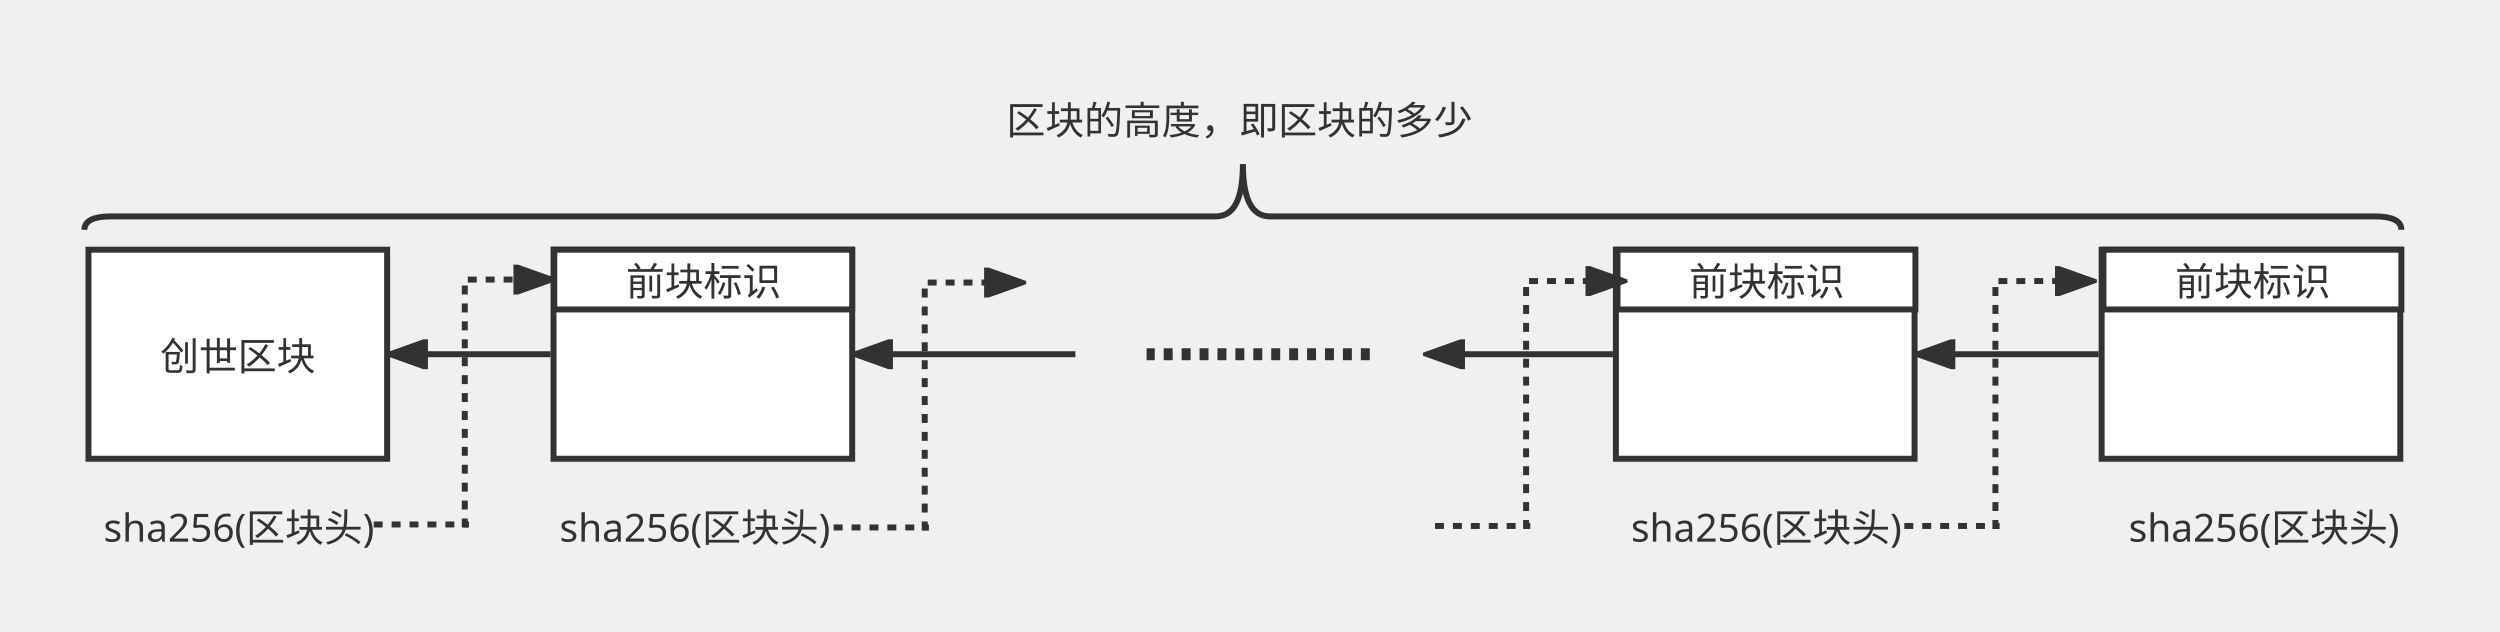
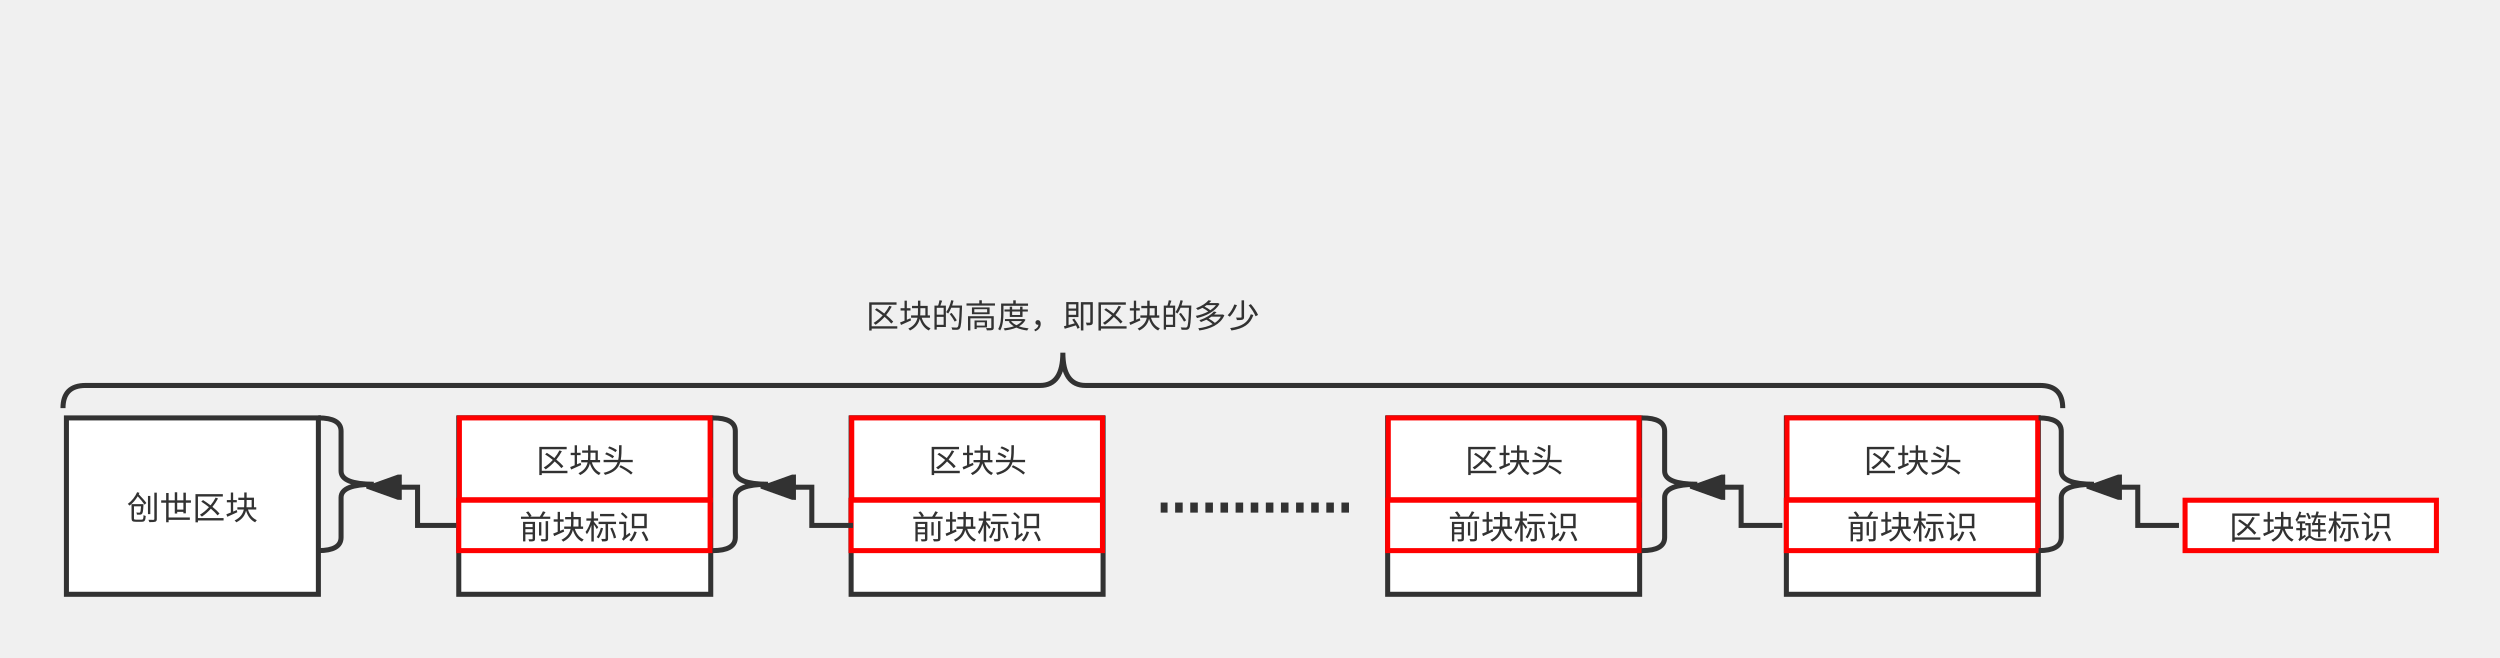
- <svg xmlns="http://www.w3.org/2000/svg" id="SvgjsSvg1000" version="1.1" width="837.078" height="211.609">
+ <svg xmlns="http://www.w3.org/2000/svg" id="SvgjsSvg1000" version="1.1" width="992.188" height="260.859">
  <defs id="SvgjsDefs1001">
-     <marker id="SvgjsMarker1023" markerWidth="14" markerHeight="10" refX="10" refY="5" viewBox="0 0 14 10" orient="auto" markerUnits="userSpaceOnUse" stroke-dasharray="0,0">
-       <path id="SvgjsPath1024" d="M0 0L14 5L0 10L0 0 " fill="#323232" stroke="#323232" stroke-width="1" />
-     </marker>
-     <marker id="SvgjsMarker1027" markerWidth="14" markerHeight="10" refX="10" refY="5" viewBox="0 0 14 10" orient="auto" markerUnits="userSpaceOnUse" stroke-dasharray="0,0">
-       <path id="SvgjsPath1028" d="M0 0L14 5L0 10L0 0 " fill="#323232" stroke="#323232" stroke-width="1" />
-     </marker>
-     <marker id="SvgjsMarker1031" markerWidth="14" markerHeight="10" refX="10" refY="5" viewBox="0 0 14 10" orient="auto" markerUnits="userSpaceOnUse" stroke-dasharray="0,0">
-       <path id="SvgjsPath1032" d="M0 0L14 5L0 10L0 0 " fill="#323232" stroke="#323232" stroke-width="1" />
-     </marker>
-     <marker id="SvgjsMarker1041" markerWidth="14" markerHeight="10" refX="10" refY="5" viewBox="0 0 14 10" orient="auto" markerUnits="userSpaceOnUse" stroke-dasharray="0,0">
-       <path id="SvgjsPath1042" d="M0 0L14 5L0 10L0 0 " fill="#323232" stroke="#323232" stroke-width="1" />
-     </marker>
-     <marker id="SvgjsMarker1098" markerWidth="14" markerHeight="10" refX="10" refY="5" viewBox="0 0 14 10" orient="auto" markerUnits="userSpaceOnUse" stroke-dasharray="0,0">
-       <path id="SvgjsPath1099" d="M0 0L14 5L0 10L0 0 " fill="#323232" stroke="#323232" stroke-width="1" />
-     </marker>
-     <marker id="SvgjsMarker1104" markerWidth="14" markerHeight="10" refX="10" refY="5" viewBox="0 0 14 10" orient="auto" markerUnits="userSpaceOnUse" stroke-dasharray="0,0">
-       <path id="SvgjsPath1105" d="M0 0L14 5L0 10L0 0 " fill="#323232" stroke="#323232" stroke-width="1" />
-     </marker>
-     <marker id="SvgjsMarker1110" markerWidth="14" markerHeight="10" refX="10" refY="5" viewBox="0 0 14 10" orient="auto" markerUnits="userSpaceOnUse" stroke-dasharray="0,0">
-       <path id="SvgjsPath1111" d="M0 0L14 5L0 10L0 0 " fill="#323232" stroke="#323232" stroke-width="1" />
-     </marker>
-     <marker id="SvgjsMarker1116" markerWidth="14" markerHeight="10" refX="10" refY="5" viewBox="0 0 14 10" orient="auto" markerUnits="userSpaceOnUse" stroke-dasharray="0,0">
-       <path id="SvgjsPath1117" d="M0 0L14 5L0 10L0 0 " fill="#323232" stroke="#323232" stroke-width="1" />
+     <marker id="SvgjsMarker1049" markerWidth="14" markerHeight="10" refX="10" refY="5" viewBox="0 0 14 10" orient="auto" markerUnits="userSpaceOnUse" stroke-dasharray="0,0">
+       <path id="SvgjsPath1050" d="M0 0L14 5L0 10L0 0 " fill="#323232" stroke="#323232" stroke-width="1" />
+     </marker>
+     <marker id="SvgjsMarker1074" markerWidth="14" markerHeight="10" refX="10" refY="5" viewBox="0 0 14 10" orient="auto" markerUnits="userSpaceOnUse" stroke-dasharray="0,0">
+       <path id="SvgjsPath1075" d="M0 0L14 5L0 10L0 0 " fill="#323232" stroke="#323232" stroke-width="1" />
+     </marker>
+     <marker id="SvgjsMarker1115" markerWidth="14" markerHeight="10" refX="10" refY="5" viewBox="0 0 14 10" orient="auto" markerUnits="userSpaceOnUse" stroke-dasharray="0,0">
+       <path id="SvgjsPath1116" d="M0 0L14 5L0 10L0 0 " fill="#323232" stroke="#323232" stroke-width="1" />
+     </marker>
+     <marker id="SvgjsMarker1130" markerWidth="14" markerHeight="10" refX="10" refY="5" viewBox="0 0 14 10" orient="auto" markerUnits="userSpaceOnUse" stroke-dasharray="0,0">
+       <path id="SvgjsPath1131" d="M0 0L14 5L0 10L0 0 " fill="#323232" stroke="#323232" stroke-width="1" />
    </marker>
  </defs>
-   <g id="SvgjsG1007" transform="translate(29.625,83.60938)">
+   <g id="SvgjsG1007" transform="translate(26.35938,165.8594)">
    <path id="SvgjsPath1008" d="M0 0L100 0L100 70L0 70Z " stroke="rgba(50,50,50,1)" stroke-width="2" fill-opacity="1" fill="#ffffff" />
    <g id="SvgjsG1009">
      <text id="SvgjsText1010" font-family="微软雅黑" text-anchor="middle" font-size="13px" width="80px" fill="#323232" font-weight="400" align="middle" lineHeight="125%" font-style="" opacity="1" y="24.375" transform="rotate(0)">
        <tspan id="SvgjsTspan1011" dy="16" x="50">
          <tspan id="SvgjsTspan1012" style="text-decoration:;">创世区块</tspan>
        </tspan>
      </text>
    </g>
  </g>
-   <g id="SvgjsG1013" transform="translate(185.3393,83.60937)">
+   <g id="SvgjsG1013" transform="translate(182.0737,165.8594)">
    <path id="SvgjsPath1014" d="M0 0L100 0L100 70L0 70Z " stroke="rgba(50,50,50,1)" stroke-width="2" fill-opacity="1" fill="#ffffff" />
    <g id="SvgjsG1015">
      <text id="SvgjsText1016" font-family="微软雅黑" text-anchor="middle" font-size="13px" width="80px" fill="#323232" font-weight="400" align="middle" lineHeight="125%" font-style="" opacity="1" y="24.375" transform="rotate(0)" />
    </g>
  </g>
-   <g id="SvgjsG1017" transform="translate(541.0536,83.60937)">
-     <path id="SvgjsPath1018" d="M0 0L100 0L100 70L0 70Z " stroke="rgba(50,50,50,1)" stroke-width="2" fill-opacity="1" fill="#ffffff" />
-     <g id="SvgjsG1019">
-       <text id="SvgjsText1020" font-family="微软雅黑" text-anchor="middle" font-size="13px" width="80px" fill="#323232" font-weight="400" align="middle" lineHeight="125%" font-style="" opacity="1" y="24.375" transform="rotate(0)" />
-     </g>
-   </g>
-   <g id="SvgjsG1021">
-     <path id="SvgjsPath1022" d="M184.339 118.609L157.482 118.609L157.482 118.609L133.225 118.609 " stroke="#323232" stroke-width="2" fill="none" marker-end="url(#SvgjsMarker1023)" />
-   </g>
-   <g id="SvgjsG1025">
-     <path id="SvgjsPath1026" d="M360.074 118.609L322.707 118.609L322.707 118.609L288.939 118.609 " stroke="#323232" stroke-width="2" fill="none" marker-end="url(#SvgjsMarker1027)" />
-   </g>
-   <g id="SvgjsG1029">
-     <path id="SvgjsPath1030" d="M540.054 118.609L510.768 118.609L510.768 118.609L480.482 118.609 " stroke="#323232" stroke-width="2" fill="none" marker-end="url(#SvgjsMarker1031)" />
-   </g>
-   <g id="SvgjsG1033">
-     <path id="SvgjsPath1034" d="M458.645 118.609L421.278 118.609L421.278 118.609L383.911 118.609 " stroke-dasharray="3,3" stroke="#323232" stroke-width="4" fill="none" />
-   </g>
-   <g id="SvgjsG1035" transform="translate(703.6964,83.60937)">
-     <path id="SvgjsPath1036" d="M0 0L100 0L100 70L0 70Z " stroke="rgba(50,50,50,1)" stroke-width="2" fill-opacity="1" fill="#ffffff" />
-     <g id="SvgjsG1037">
-       <text id="SvgjsText1038" font-family="微软雅黑" text-anchor="middle" font-size="13px" width="80px" fill="#323232" font-weight="400" align="middle" lineHeight="125%" font-style="" opacity="1" y="24.375" transform="rotate(0)" />
-     </g>
-   </g>
-   <g id="SvgjsG1039">
-     <path id="SvgjsPath1040" d="M702.696 118.609L672.375 118.609L672.375 118.609L644.654 118.609 " stroke="#323232" stroke-width="2" fill="none" marker-end="url(#SvgjsMarker1041)" />
-   </g>
-   <g id="SvgjsG1043" transform="matrix(6.123233995736766e-17,1,-1,6.123233995736766e-17,804.0536,32.03795)">
-     <path id="SvgjsPath1044" d="M44.905 0Q40.414 0 40.414 9L40.414 378.894Q40.414 387.894 22.905 387.894Q40.414 387.894 40.414 396.894L40.414 766.788Q40.414 775.788 44.905 775.788 " stroke="rgba(50,50,50,1)" stroke-width="2" fill="none" />
-     <path id="SvgjsPath1045" d="M0 0L44.905 0L44.905 775.788L0 775.788Z " stroke="none" fill="none" />
-     <g id="SvgjsG1046">
-       <text id="SvgjsText1047" font-family="微软雅黑" text-anchor="end" font-size="13px" width="18px" fill="#323232" font-weight="400" align="middle" lineHeight="125%" font-style="" opacity="1" y="377.269" transform="rotate(0)" />
-     </g>
-   </g>
-   <g id="SvgjsG1048" transform="translate(318.5041,25.00498)">
-     <path id="SvgjsPath1049" d="M0 0L192.949 0L192.949 29.231L0 29.231Z " stroke="none" fill="none" />
-     <g id="SvgjsG1050">
-       <text id="SvgjsText1051" font-family="微软雅黑" text-anchor="middle" font-size="13px" width="193px" fill="#323232" font-weight="400" align="middle" lineHeight="125%" font-style="" opacity="1" y="3.99" transform="rotate(0)">
-         <tspan id="SvgjsTspan1052" dy="16" x="96.5">
-           <tspan id="SvgjsTspan1053" style="text-decoration:;">区块的高度，即区块的多少</tspan>
-         </tspan>
-       </text>
-     </g>
-   </g>
-   <g id="SvgjsG1054" transform="translate(25.00962,165.6094)">
-     <path id="SvgjsPath1055" d="M0 0L109.231 0L109.231 20.769L0 20.769Z " stroke="none" fill="none" />
-     <g id="SvgjsG1056">
-       <text id="SvgjsText1057" font-family="微软雅黑" text-anchor="middle" font-size="13px" width="110px" fill="#323232" font-weight="400" align="middle" lineHeight="125%" font-style="" opacity="1" y="-0.24" transform="rotate(0)">
-         <tspan id="SvgjsTspan1058" dy="16" x="55">
-           <tspan id="SvgjsTspan1059" style="text-decoration:;">sha256(区块头)</tspan>
-         </tspan>
-       </text>
-     </g>
-   </g>
-   <g id="SvgjsG1060" transform="translate(177.6875,165.6094)">
-     <path id="SvgjsPath1061" d="M0 0L109.231 0L109.231 20.769L0 20.769Z " stroke="none" fill="none" />
-     <g id="SvgjsG1062">
-       <text id="SvgjsText1063" font-family="微软雅黑" text-anchor="middle" font-size="13px" width="110px" fill="#323232" font-weight="400" align="middle" lineHeight="125%" font-style="" opacity="1" y="-0.24" transform="rotate(0)">
-         <tspan id="SvgjsTspan1064" dy="16" x="55">
-           <tspan id="SvgjsTspan1065" style="text-decoration:;">sha256(区块头)</tspan>
-         </tspan>
-       </text>
-     </g>
-   </g>
-   <g id="SvgjsG1066" transform="translate(185.5865,83.60938)">
-     <path id="SvgjsPath1067" d="M0 0L99.753 0L99.753 20L0 20Z " stroke="rgba(50,50,50,1)" stroke-width="2" fill-opacity="1" fill="#ffffff" />
-     <g id="SvgjsG1068">
-       <text id="SvgjsText1069" font-family="微软雅黑" text-anchor="middle" font-size="13px" width="80px" fill="#323232" font-weight="400" align="middle" lineHeight="125%" font-style="" opacity="1" y="-0.625" transform="rotate(0)">
-         <tspan id="SvgjsTspan1070" dy="16" x="50">
-           <tspan id="SvgjsTspan1071" style="text-decoration:;">前块标识</tspan>
-         </tspan>
-       </text>
-     </g>
-   </g>
-   <g id="SvgjsG1072" transform="translate(541.5865,83.60937)">
-     <path id="SvgjsPath1073" d="M0 0L99.753 0L99.753 20L0 20Z " stroke="rgba(50,50,50,1)" stroke-width="2" fill-opacity="1" fill="#ffffff" />
-     <g id="SvgjsG1074">
-       <text id="SvgjsText1075" font-family="微软雅黑" text-anchor="middle" font-size="13px" width="80px" fill="#323232" font-weight="400" align="middle" lineHeight="125%" font-style="" opacity="1" y="-0.625" transform="rotate(0)">
-         <tspan id="SvgjsTspan1076" dy="16" x="50">
-           <tspan id="SvgjsTspan1077" style="text-decoration:;">前块标识</tspan>
-         </tspan>
-       </text>
-     </g>
-   </g>
-   <g id="SvgjsG1078" transform="translate(704.3008,83.60937)">
-     <path id="SvgjsPath1079" d="M0 0L99.753 0L99.753 20L0 20Z " stroke="rgba(50,50,50,1)" stroke-width="2" fill-opacity="1" fill="#ffffff" />
-     <g id="SvgjsG1080">
-       <text id="SvgjsText1081" font-family="微软雅黑" text-anchor="middle" font-size="13px" width="80px" fill="#323232" font-weight="400" align="middle" lineHeight="125%" font-style="" opacity="1" y="-0.625" transform="rotate(0)">
-         <tspan id="SvgjsTspan1082" dy="16" x="50">
-           <tspan id="SvgjsTspan1083" style="text-decoration:;">前块标识</tspan>
-         </tspan>
-       </text>
-     </g>
-   </g>
-   <g id="SvgjsG1084" transform="translate(536.4382,165.6094)">
-     <path id="SvgjsPath1085" d="M0 0L109.231 0L109.231 20.769L0 20.769Z " stroke="none" fill="none" />
-     <g id="SvgjsG1086">
-       <text id="SvgjsText1087" font-family="微软雅黑" text-anchor="middle" font-size="13px" width="110px" fill="#323232" font-weight="400" align="middle" lineHeight="125%" font-style="" opacity="1" y="-0.24" transform="rotate(0)">
-         <tspan id="SvgjsTspan1088" dy="16" x="55">
-           <tspan id="SvgjsTspan1089" style="text-decoration:;">sha256(区块头)</tspan>
-         </tspan>
-       </text>
-     </g>
-   </g>
-   <g id="SvgjsG1090" transform="translate(703.0865,165.6094)">
-     <path id="SvgjsPath1091" d="M0 0L109.231 0L109.231 20.769L0 20.769Z " stroke="none" fill="none" />
-     <g id="SvgjsG1092">
-       <text id="SvgjsText1093" font-family="微软雅黑" text-anchor="middle" font-size="13px" width="110px" fill="#323232" font-weight="400" align="middle" lineHeight="125%" font-style="" opacity="1" y="-0.24" transform="rotate(0)">
-         <tspan id="SvgjsTspan1094" dy="16" x="55">
-           <tspan id="SvgjsTspan1095" style="text-decoration:;">sha256(区块头)</tspan>
-         </tspan>
-       </text>
-     </g>
-   </g>
-   <g id="SvgjsG1096">
-     <path id="SvgjsPath1097" d="M155.625 176.609L155.625 93.609L181.987 93.609 " stroke-dasharray="3,3" stroke="#323232" stroke-width="2" fill="none" marker-end="url(#SvgjsMarker1098)" />
-   </g>
-   <g id="SvgjsG1100">
-     <path id="SvgjsPath1101" d="M125.125 175.609L141.078 175.609L141.078 175.609L157.032 175.609 " stroke-dasharray="3,3" stroke="#323232" stroke-width="2" fill="none" />
-   </g>
-   <g id="SvgjsG1102">
-     <path id="SvgjsPath1103" d="M309.625 177.609L309.625 94.609L339.587 94.609 " stroke-dasharray="3,3" stroke="#323232" stroke-width="2" fill="none" marker-end="url(#SvgjsMarker1104)" />
-   </g>
-   <g id="SvgjsG1106">
-     <path id="SvgjsPath1107" d="M279.125 176.609L295.078 176.609L295.078 176.609L311.032 176.609 " stroke-dasharray="3,3" stroke="#323232" stroke-width="2" fill="none" />
-   </g>
-   <g id="SvgjsG1108">
-     <path id="SvgjsPath1109" d="M668.125 177.109L668.125 94.109L698.087 94.109 " stroke-dasharray="3,3" stroke="#323232" stroke-width="2" fill="none" marker-end="url(#SvgjsMarker1110)" />
-   </g>
-   <g id="SvgjsG1112">
-     <path id="SvgjsPath1113" d="M637.625 176.109L653.578 176.109L653.578 176.109L669.532 176.109 " stroke-dasharray="3,3" stroke="#323232" stroke-width="2" fill="none" />
-   </g>
-   <g id="SvgjsG1114">
-     <path id="SvgjsPath1115" d="M510.982 177.109L510.982 94.109L540.944 94.109 " stroke-dasharray="3,3" stroke="#323232" stroke-width="2" fill="none" marker-end="url(#SvgjsMarker1116)" />
-   </g>
-   <g id="SvgjsG1118">
-     <path id="SvgjsPath1119" d="M480.482 176.109L496.435 176.109L496.435 176.109L512.389 176.109 " stroke-dasharray="3,3" stroke="#323232" stroke-width="2" fill="none" />
+   <g id="SvgjsG1017">
+     <path id="SvgjsPath1018" d="M535.38 201.448L498.012 201.448L498.012 201.448L460.645 201.448 " stroke-dasharray="3,3" stroke="#323232" stroke-width="4" fill="none" />
+   </g>
+   <g id="SvgjsG1019" transform="translate(182.3209,165.8594)">
+     <path id="SvgjsPath1020" d="M0 0L99.505 0L99.505 32.5L0 32.5Z " stroke="rgba(255,0,0,1)" stroke-width="2" fill-opacity="1" fill="#ffffff" />
+     <g id="SvgjsG1021">
+       <text id="SvgjsText1022" font-family="微软雅黑" text-anchor="middle" font-size="13px" width="80px" fill="#323232" font-weight="400" align="middle" lineHeight="125%" font-style="" opacity="1" y="5.625" transform="rotate(0)">
+         <tspan id="SvgjsTspan1023" dy="16" x="50">
+           <tspan id="SvgjsTspan1024" style="text-decoration:;">区块头</tspan>
+         </tspan>
+       </text>
+     </g>
+   </g>
+   <g id="SvgjsG1025" transform="matrix(6.123233995736766e-17,1,-1,6.123233995736766e-17,818.6451,25.00225)">
+     <path id="SvgjsPath1026" d="M136.975 0Q127.975 0 127.975 9L127.975 387.822Q127.975 396.822 114.975 396.822Q127.975 396.822 127.975 405.822L127.975 784.645Q127.975 793.645 136.975 793.645 " stroke="rgba(50,50,50,1)" stroke-width="2" fill="none" />
+     <path id="SvgjsPath1027" d="M0 0L136.975 0L136.975 793.645L0 793.645Z " stroke="none" fill="none" />
+     <g id="SvgjsG1028">
+       <text id="SvgjsText1029" font-family="微软雅黑" text-anchor="end" font-size="13px" width="110px" fill="#323232" font-weight="400" align="middle" lineHeight="125%" font-style="" opacity="1" y="386.197" transform="rotate(0)" />
+     </g>
+   </g>
+   <g id="SvgjsG1030" transform="translate(325.2385,110.1121)">
+     <path id="SvgjsPath1031" d="M0 0L192.949 0L192.949 29.231L0 29.231Z " stroke="none" fill="none" />
+     <g id="SvgjsG1032">
+       <text id="SvgjsText1033" font-family="微软雅黑" text-anchor="middle" font-size="13px" width="193px" fill="#323232" font-weight="400" align="middle" lineHeight="125%" font-style="" opacity="1" y="3.99" transform="rotate(0)">
+         <tspan id="SvgjsTspan1034" dy="16" x="96.5">
+           <tspan id="SvgjsTspan1035" style="text-decoration:;">区块的高度，即区块的多少</tspan>
+         </tspan>
+       </text>
+     </g>
+   </g>
+   <g id="SvgjsG1036" transform="translate(182.0737,198.526)">
+     <path id="SvgjsPath1037" d="M0 0L99.753 0L99.753 20L0 20Z " stroke="rgba(255,0,0,1)" stroke-width="2" fill-opacity="1" fill="#ffffff" />
+     <g id="SvgjsG1038">
+       <text id="SvgjsText1039" font-family="微软雅黑" text-anchor="middle" font-size="13px" width="80px" fill="#323232" font-weight="400" align="middle" lineHeight="125%" font-style="" opacity="1" y="-0.625" transform="rotate(0)">
+         <tspan id="SvgjsTspan1040" dy="16" x="50">
+           <tspan id="SvgjsTspan1041" style="text-decoration:;">前块标识</tspan>
+         </tspan>
+       </text>
+     </g>
+   </g>
+   <g id="SvgjsG1042" transform="translate(126.3594,165.8594)">
+     <path id="SvgjsPath1043" d="M0 52.667Q9 52.667 9 47.4L9 31.6Q9 26.333 22 26.333Q9 26.333 9 21.067L9 5.267Q9 0 0 0 " stroke="rgba(50,50,50,1)" stroke-width="2" fill="none" />
+     <path id="SvgjsPath1044" d="M0 0L102.5 0L102.5 52.667L0 52.667Z " stroke="none" fill="none" />
+     <g id="SvgjsG1045">
+       <text id="SvgjsText1046" font-family="微软雅黑" text-anchor="start" font-size="13px" width="76px" fill="#323232" font-weight="400" align="middle" lineHeight="125%" font-style="" opacity="1" y="15.708" transform="rotate(0)" />
+     </g>
+   </g>
+   <g id="SvgjsG1047">
+     <path id="SvgjsPath1048" d="M181.074 208.526L165.717 208.526L165.717 193.359L149.359 193.359 " stroke="#323232" stroke-width="2" fill="none" marker-end="url(#SvgjsMarker1049)" />
+   </g>
+   <g id="SvgjsG1051" transform="translate(337.7879,165.8594)">
+     <path id="SvgjsPath1052" d="M0 0L100 0L100 70L0 70Z " stroke="rgba(50,50,50,1)" stroke-width="2" fill-opacity="1" fill="#ffffff" />
+     <g id="SvgjsG1053">
+       <text id="SvgjsText1054" font-family="微软雅黑" text-anchor="middle" font-size="13px" width="80px" fill="#323232" font-weight="400" align="middle" lineHeight="125%" font-style="" opacity="1" y="24.375" transform="rotate(0)" />
+     </g>
+   </g>
+   <g id="SvgjsG1055" transform="translate(338.0352,165.8594)">
+     <path id="SvgjsPath1056" d="M0 0L99.505 0L99.505 32.5L0 32.5Z " stroke="rgba(255,0,0,1)" stroke-width="2" fill-opacity="1" fill="#ffffff" />
+     <g id="SvgjsG1057">
+       <text id="SvgjsText1058" font-family="微软雅黑" text-anchor="middle" font-size="13px" width="80px" fill="#323232" font-weight="400" align="middle" lineHeight="125%" font-style="" opacity="1" y="5.625" transform="rotate(0)">
+         <tspan id="SvgjsTspan1059" dy="16" x="50">
+           <tspan id="SvgjsTspan1060" style="text-decoration:;">区块头</tspan>
+         </tspan>
+       </text>
+     </g>
+   </g>
+   <g id="SvgjsG1061" transform="translate(337.7879,198.526)">
+     <path id="SvgjsPath1062" d="M0 0L99.753 0L99.753 20L0 20Z " stroke="rgba(255,0,0,1)" stroke-width="2" fill-opacity="1" fill="#ffffff" />
+     <g id="SvgjsG1063">
+       <text id="SvgjsText1064" font-family="微软雅黑" text-anchor="middle" font-size="13px" width="80px" fill="#323232" font-weight="400" align="middle" lineHeight="125%" font-style="" opacity="1" y="-0.625" transform="rotate(0)">
+         <tspan id="SvgjsTspan1065" dy="16" x="50">
+           <tspan id="SvgjsTspan1066" style="text-decoration:;">前块标识</tspan>
+         </tspan>
+       </text>
+     </g>
+   </g>
+   <g id="SvgjsG1067" transform="translate(282.83,165.8594)">
+     <path id="SvgjsPath1068" d="M0 52.667Q9 52.667 9 47.4L9 31.6Q9 26.333 22 26.333Q9 26.333 9 21.067L9 5.267Q9 0 0 0 " stroke="rgba(50,50,50,1)" stroke-width="2" fill="none" />
+     <path id="SvgjsPath1069" d="M0 0L102.5 0L102.5 52.667L0 52.667Z " stroke="none" fill="none" />
+     <g id="SvgjsG1070">
+       <text id="SvgjsText1071" font-family="微软雅黑" text-anchor="start" font-size="13px" width="76px" fill="#323232" font-weight="400" align="middle" lineHeight="125%" font-style="" opacity="1" y="15.708" transform="rotate(0)" />
+     </g>
+   </g>
+   <g id="SvgjsG1072">
+     <path id="SvgjsPath1073" d="M338.544 208.526L322.187 208.526L322.187 193.359L305.83 193.359 " stroke="#323232" stroke-width="2" fill="none" marker-end="url(#SvgjsMarker1074)" />
+   </g>
+   <g id="SvgjsG1076" transform="translate(550.7291,165.8594)">
+     <path id="SvgjsPath1077" d="M0 0L100 0L100 70L0 70Z " stroke="rgba(50,50,50,1)" stroke-width="2" fill-opacity="1" fill="#ffffff" />
+     <g id="SvgjsG1078">
+       <text id="SvgjsText1079" font-family="微软雅黑" text-anchor="middle" font-size="13px" width="80px" fill="#323232" font-weight="400" align="middle" lineHeight="125%" font-style="" opacity="1" y="24.375" transform="rotate(0)" />
+     </g>
+   </g>
+   <g id="SvgjsG1080" transform="translate(550.9764,165.8594)">
+     <path id="SvgjsPath1081" d="M0 0L99.505 0L99.505 32.5L0 32.5Z " stroke="rgba(255,0,0,1)" stroke-width="2" fill-opacity="1" fill="#ffffff" />
+     <g id="SvgjsG1082">
+       <text id="SvgjsText1083" font-family="微软雅黑" text-anchor="middle" font-size="13px" width="80px" fill="#323232" font-weight="400" align="middle" lineHeight="125%" font-style="" opacity="1" y="5.625" transform="rotate(0)">
+         <tspan id="SvgjsTspan1084" dy="16" x="50">
+           <tspan id="SvgjsTspan1085" style="text-decoration:;">区块头</tspan>
+         </tspan>
+       </text>
+     </g>
+   </g>
+   <g id="SvgjsG1086" transform="translate(550.7291,198.526)">
+     <path id="SvgjsPath1087" d="M0 0L99.753 0L99.753 20L0 20Z " stroke="rgba(255,0,0,1)" stroke-width="2" fill-opacity="1" fill="#ffffff" />
+     <g id="SvgjsG1088">
+       <text id="SvgjsText1089" font-family="微软雅黑" text-anchor="middle" font-size="13px" width="80px" fill="#323232" font-weight="400" align="middle" lineHeight="125%" font-style="" opacity="1" y="-0.625" transform="rotate(0)">
+         <tspan id="SvgjsTspan1090" dy="16" x="50">
+           <tspan id="SvgjsTspan1091" style="text-decoration:;">前块标识</tspan>
+         </tspan>
+       </text>
+     </g>
+   </g>
+   <g id="SvgjsG1092" transform="translate(708.9644,165.8594)">
+     <path id="SvgjsPath1093" d="M0 0L100 0L100 70L0 70Z " stroke="rgba(50,50,50,1)" stroke-width="2" fill-opacity="1" fill="#ffffff" />
+     <g id="SvgjsG1094">
+       <text id="SvgjsText1095" font-family="微软雅黑" text-anchor="middle" font-size="13px" width="80px" fill="#323232" font-weight="400" align="middle" lineHeight="125%" font-style="" opacity="1" y="24.375" transform="rotate(0)" />
+     </g>
+   </g>
+   <g id="SvgjsG1096" transform="translate(709.2117,165.8594)">
+     <path id="SvgjsPath1097" d="M0 0L99.505 0L99.505 32.5L0 32.5Z " stroke="rgba(255,0,0,1)" stroke-width="2" fill-opacity="1" fill="#ffffff" />
+     <g id="SvgjsG1098">
+       <text id="SvgjsText1099" font-family="微软雅黑" text-anchor="middle" font-size="13px" width="80px" fill="#323232" font-weight="400" align="middle" lineHeight="125%" font-style="" opacity="1" y="5.625" transform="rotate(0)">
+         <tspan id="SvgjsTspan1100" dy="16" x="50">
+           <tspan id="SvgjsTspan1101" style="text-decoration:;">区块头</tspan>
+         </tspan>
+       </text>
+     </g>
+   </g>
+   <g id="SvgjsG1102" transform="translate(708.9644,198.526)">
+     <path id="SvgjsPath1103" d="M0 0L99.753 0L99.753 20L0 20Z " stroke="rgba(255,0,0,1)" stroke-width="2" fill-opacity="1" fill="#ffffff" />
+     <g id="SvgjsG1104">
+       <text id="SvgjsText1105" font-family="微软雅黑" text-anchor="middle" font-size="13px" width="80px" fill="#323232" font-weight="400" align="middle" lineHeight="125%" font-style="" opacity="1" y="-0.625" transform="rotate(0)">
+         <tspan id="SvgjsTspan1106" dy="16" x="50">
+           <tspan id="SvgjsTspan1107" style="text-decoration:;">前块标识</tspan>
+         </tspan>
+       </text>
+     </g>
+   </g>
+   <g id="SvgjsG1108" transform="translate(651.6535,165.8594)">
+     <path id="SvgjsPath1109" d="M0 52.667Q9 52.667 9 47.4L9 31.6Q9 26.333 22 26.333Q9 26.333 9 21.067L9 5.267Q9 0 0 0 " stroke="rgba(50,50,50,1)" stroke-width="2" fill="none" />
+     <path id="SvgjsPath1110" d="M0 0L102.5 0L102.5 52.667L0 52.667Z " stroke="none" fill="none" />
+     <g id="SvgjsG1111">
+       <text id="SvgjsText1112" font-family="微软雅黑" text-anchor="start" font-size="13px" width="76px" fill="#323232" font-weight="400" align="middle" lineHeight="125%" font-style="" opacity="1" y="15.708" transform="rotate(0)" />
+     </g>
+   </g>
+   <g id="SvgjsG1113">
+     <path id="SvgjsPath1114" d="M707.368 208.526L691.011 208.526L691.011 193.359L674.653 193.359 " stroke="#323232" stroke-width="2" fill="none" marker-end="url(#SvgjsMarker1115)" />
+   </g>
+   <g id="SvgjsG1117" transform="translate(867.1997,198.526)">
+     <path id="SvgjsPath1118" d="M0 0L99.753 0L99.753 20L0 20Z " stroke="rgba(255,0,0,1)" stroke-width="2" fill-opacity="1" fill="#ffffff" />
+     <g id="SvgjsG1119">
+       <text id="SvgjsText1120" font-family="微软雅黑" text-anchor="middle" font-size="13px" width="80px" fill="#323232" font-weight="400" align="middle" lineHeight="125%" font-style="" opacity="1" y="-0.625" transform="rotate(0)">
+         <tspan id="SvgjsTspan1121" dy="16" x="50">
+           <tspan id="SvgjsTspan1122" style="text-decoration:;">区块链标识</tspan>
+         </tspan>
+       </text>
+     </g>
+   </g>
+   <g id="SvgjsG1123" transform="translate(809.0653,165.8594)">
+     <path id="SvgjsPath1124" d="M0 52.667Q9 52.667 9 47.4L9 31.6Q9 26.333 22 26.333Q9 26.333 9 21.067L9 5.267Q9 0 0 0 " stroke="rgba(50,50,50,1)" stroke-width="2" fill="none" />
+     <path id="SvgjsPath1125" d="M0 0L102.5 0L102.5 52.667L0 52.667Z " stroke="none" fill="none" />
+     <g id="SvgjsG1126">
+       <text id="SvgjsText1127" font-family="微软雅黑" text-anchor="start" font-size="13px" width="76px" fill="#323232" font-weight="400" align="middle" lineHeight="125%" font-style="" opacity="1" y="15.708" transform="rotate(0)" />
+     </g>
+   </g>
+   <g id="SvgjsG1128">
+     <path id="SvgjsPath1129" d="M864.78 208.526L848.422 208.526L848.422 193.359L832.065 193.359 " stroke="#323232" stroke-width="2" fill="none" marker-end="url(#SvgjsMarker1130)" />
  </g>
</svg>
